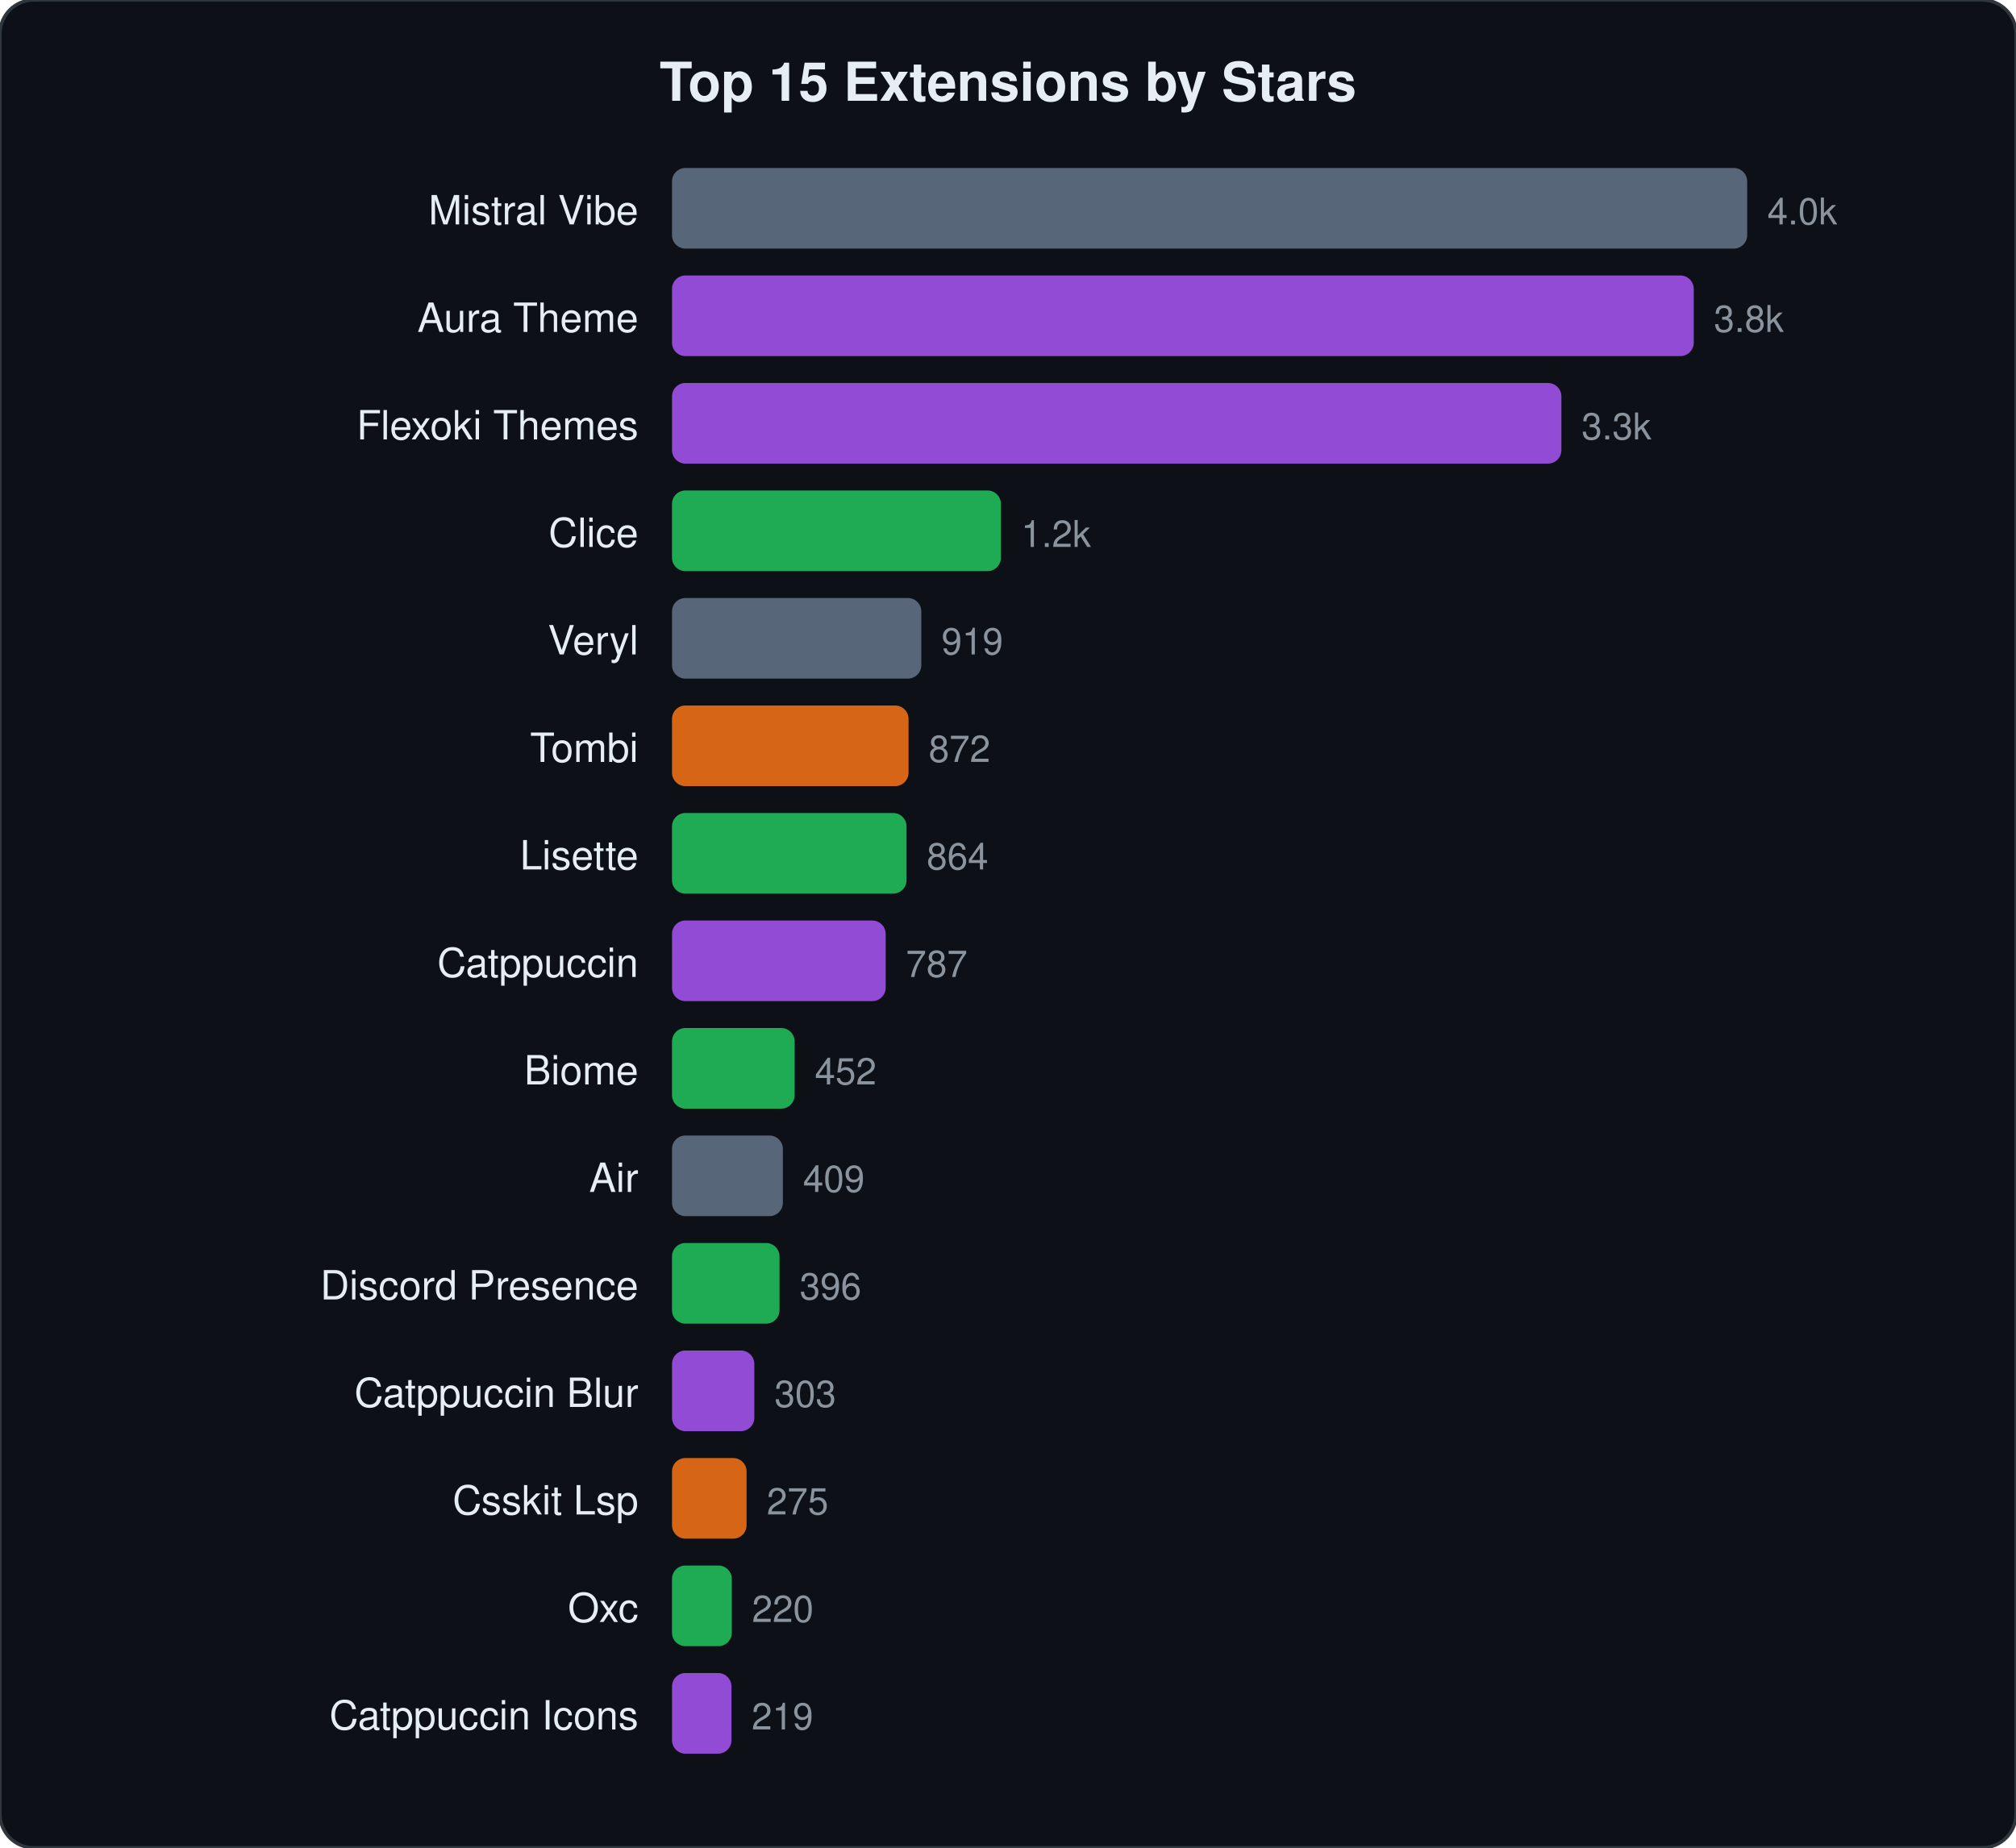
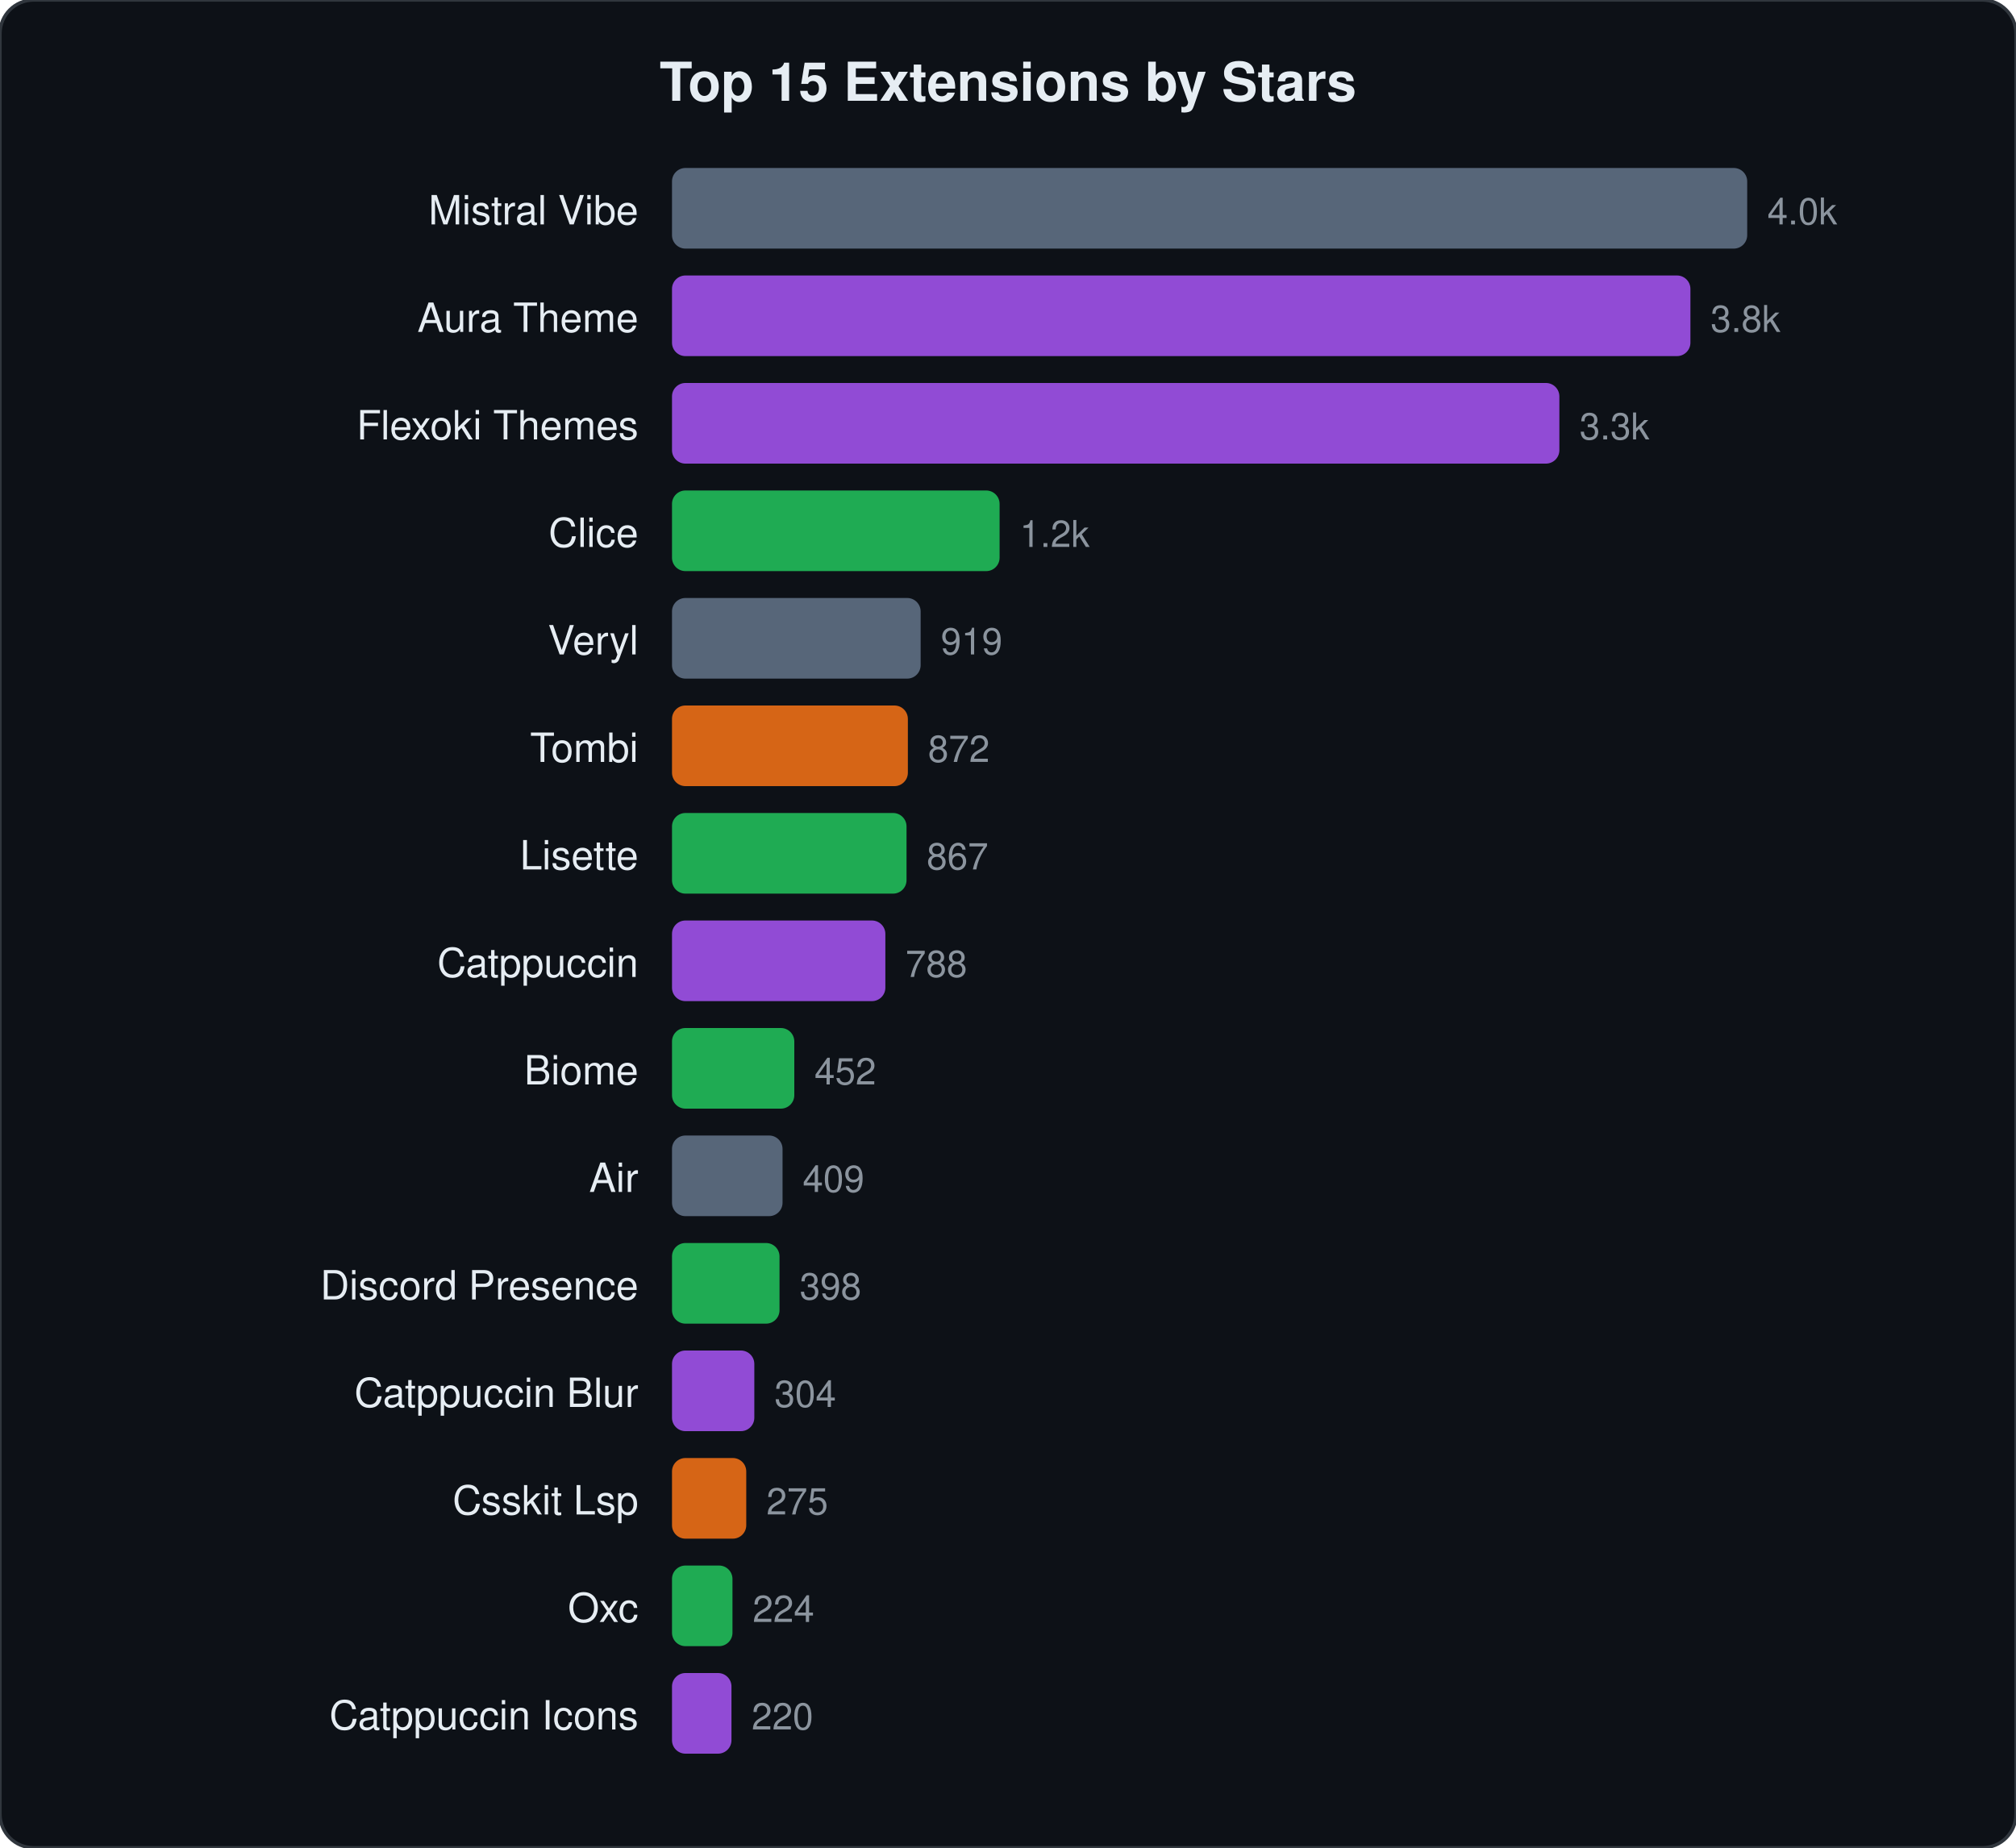
<svg xmlns="http://www.w3.org/2000/svg" viewBox="0 0 600 550" width="600" height="550">
  <style>text{font-family:-apple-system,BlinkMacSystemFont,"Segoe UI",Helvetica,Arial,sans-serif;fill:#e6edf3}.name{font-size:12px}.stars{font-size:11px;fill:#8b949e}.title{font-size:16px;font-weight:600}</style>
  <rect width="600" height="550" rx="10" fill="#0d1117" stroke="#30363d" stroke-width="1" />
  <text x="300" y="30" text-anchor="middle" class="title">Top 15 Extensions by Stars</text>
  <text x="190" y="66.8" text-anchor="end" class="name">Mistral Vibe</text>
  <rect x="200" y="50.0" width="320.0" height="24" rx="4" fill="#64748b" opacity="0.85" />
  <text x="526.0" y="66.8" class="stars">4.0k</text>
  <text x="190" y="98.8" text-anchor="end" class="name">Aura Theme</text>
-   <rect x="200" y="82.0" width="304.1" height="24" rx="4" fill="#a855f7" opacity="0.85" />
-   <text x="510.1" y="98.8" class="stars">3.8k</text>
+   <rect x="200" y="82.0" width="303.1" height="24" rx="4" fill="#a855f7" opacity="0.85" />
+   <text x="509.1" y="98.8" class="stars">3.8k</text>
  <text x="190" y="130.8" text-anchor="end" class="name">Flexoki Themes</text>
-   <rect x="200" y="114.0" width="264.7" height="24" rx="4" fill="#a855f7" opacity="0.85" />
-   <text x="470.7" y="130.8" class="stars">3.3k</text>
+   <rect x="200" y="114.0" width="264.1" height="24" rx="4" fill="#a855f7" opacity="0.85" />
+   <text x="470.1" y="130.8" class="stars">3.3k</text>
  <text x="190" y="162.8" text-anchor="end" class="name">Clice</text>
-   <rect x="200" y="146.0" width="97.9" height="24" rx="4" fill="#22c55e" opacity="0.85" />
-   <text x="303.9" y="162.8" class="stars">1.2k</text>
+   <rect x="200" y="146.0" width="97.5" height="24" rx="4" fill="#22c55e" opacity="0.85" />
+   <text x="303.5" y="162.8" class="stars">1.2k</text>
  <text x="190" y="194.8" text-anchor="end" class="name">Veryl</text>
-   <rect x="200" y="178.0" width="74.2" height="24" rx="4" fill="#64748b" opacity="0.85" />
-   <text x="280.2" y="194.8" class="stars">919</text>
+   <rect x="200" y="178.0" width="74.0" height="24" rx="4" fill="#64748b" opacity="0.85" />
+   <text x="280.0" y="194.8" class="stars">919</text>
  <text x="190" y="226.8" text-anchor="end" class="name">Tombi</text>
-   <rect x="200" y="210.0" width="70.4" height="24" rx="4" fill="#f97316" opacity="0.85" />
-   <text x="276.4" y="226.8" class="stars">872</text>
+   <rect x="200" y="210.0" width="70.2" height="24" rx="4" fill="#f97316" opacity="0.85" />
+   <text x="276.2" y="226.8" class="stars">872</text>
  <text x="190" y="258.8" text-anchor="end" class="name">Lisette</text>
  <rect x="200" y="242.0" width="69.8" height="24" rx="4" fill="#22c55e" opacity="0.85" />
-   <text x="275.8" y="258.8" class="stars">864</text>
+   <text x="275.8" y="258.8" class="stars">867</text>
  <text x="190" y="290.8" text-anchor="end" class="name">Catppuccin</text>
-   <rect x="200" y="274.0" width="63.6" height="24" rx="4" fill="#a855f7" opacity="0.85" />
-   <text x="269.6" y="290.8" class="stars">787</text>
+   <rect x="200" y="274.0" width="63.5" height="24" rx="4" fill="#a855f7" opacity="0.85" />
+   <text x="269.5" y="290.8" class="stars">788</text>
  <text x="190" y="322.8" text-anchor="end" class="name">Biome</text>
-   <rect x="200" y="306.0" width="36.5" height="24" rx="4" fill="#22c55e" opacity="0.85" />
-   <text x="242.5" y="322.8" class="stars">452</text>
+   <rect x="200" y="306.0" width="36.4" height="24" rx="4" fill="#22c55e" opacity="0.85" />
+   <text x="242.4" y="322.8" class="stars">452</text>
  <text x="190" y="354.8" text-anchor="end" class="name">Air</text>
-   <rect x="200" y="338.0" width="33.0" height="24" rx="4" fill="#64748b" opacity="0.85" />
-   <text x="239.0" y="354.8" class="stars">409</text>
+   <rect x="200" y="338.0" width="32.9" height="24" rx="4" fill="#64748b" opacity="0.85" />
+   <text x="238.9" y="354.8" class="stars">409</text>
  <text x="190" y="386.8" text-anchor="end" class="name">Discord Presence</text>
  <rect x="200" y="370.0" width="32.0" height="24" rx="4" fill="#22c55e" opacity="0.85" />
-   <text x="238.0" y="386.8" class="stars">396</text>
+   <text x="238.0" y="386.8" class="stars">398</text>
  <text x="190" y="418.8" text-anchor="end" class="name">Catppuccin Blur</text>
  <rect x="200" y="402.0" width="24.5" height="24" rx="4" fill="#a855f7" opacity="0.85" />
-   <text x="230.5" y="418.8" class="stars">303</text>
+   <text x="230.5" y="418.8" class="stars">304</text>
  <text x="190" y="450.8" text-anchor="end" class="name">Csskit Lsp</text>
-   <rect x="200" y="434.0" width="22.2" height="24" rx="4" fill="#f97316" opacity="0.85" />
-   <text x="228.2" y="450.8" class="stars">275</text>
+   <rect x="200" y="434.0" width="22.1" height="24" rx="4" fill="#f97316" opacity="0.85" />
+   <text x="228.1" y="450.8" class="stars">275</text>
  <text x="190" y="482.8" text-anchor="end" class="name">Oxc</text>
-   <rect x="200" y="466.0" width="17.8" height="24" rx="4" fill="#22c55e" opacity="0.85" />
-   <text x="223.8" y="482.8" class="stars">220</text>
+   <rect x="200" y="466.0" width="18.0" height="24" rx="4" fill="#22c55e" opacity="0.85" />
+   <text x="224.0" y="482.8" class="stars">224</text>
  <text x="190" y="514.8" text-anchor="end" class="name">Catppuccin Icons</text>
  <rect x="200" y="498.0" width="17.7" height="24" rx="4" fill="#a855f7" opacity="0.85" />
-   <text x="223.7" y="514.8" class="stars">219</text>
+   <text x="223.7" y="514.8" class="stars">220</text>
</svg>
